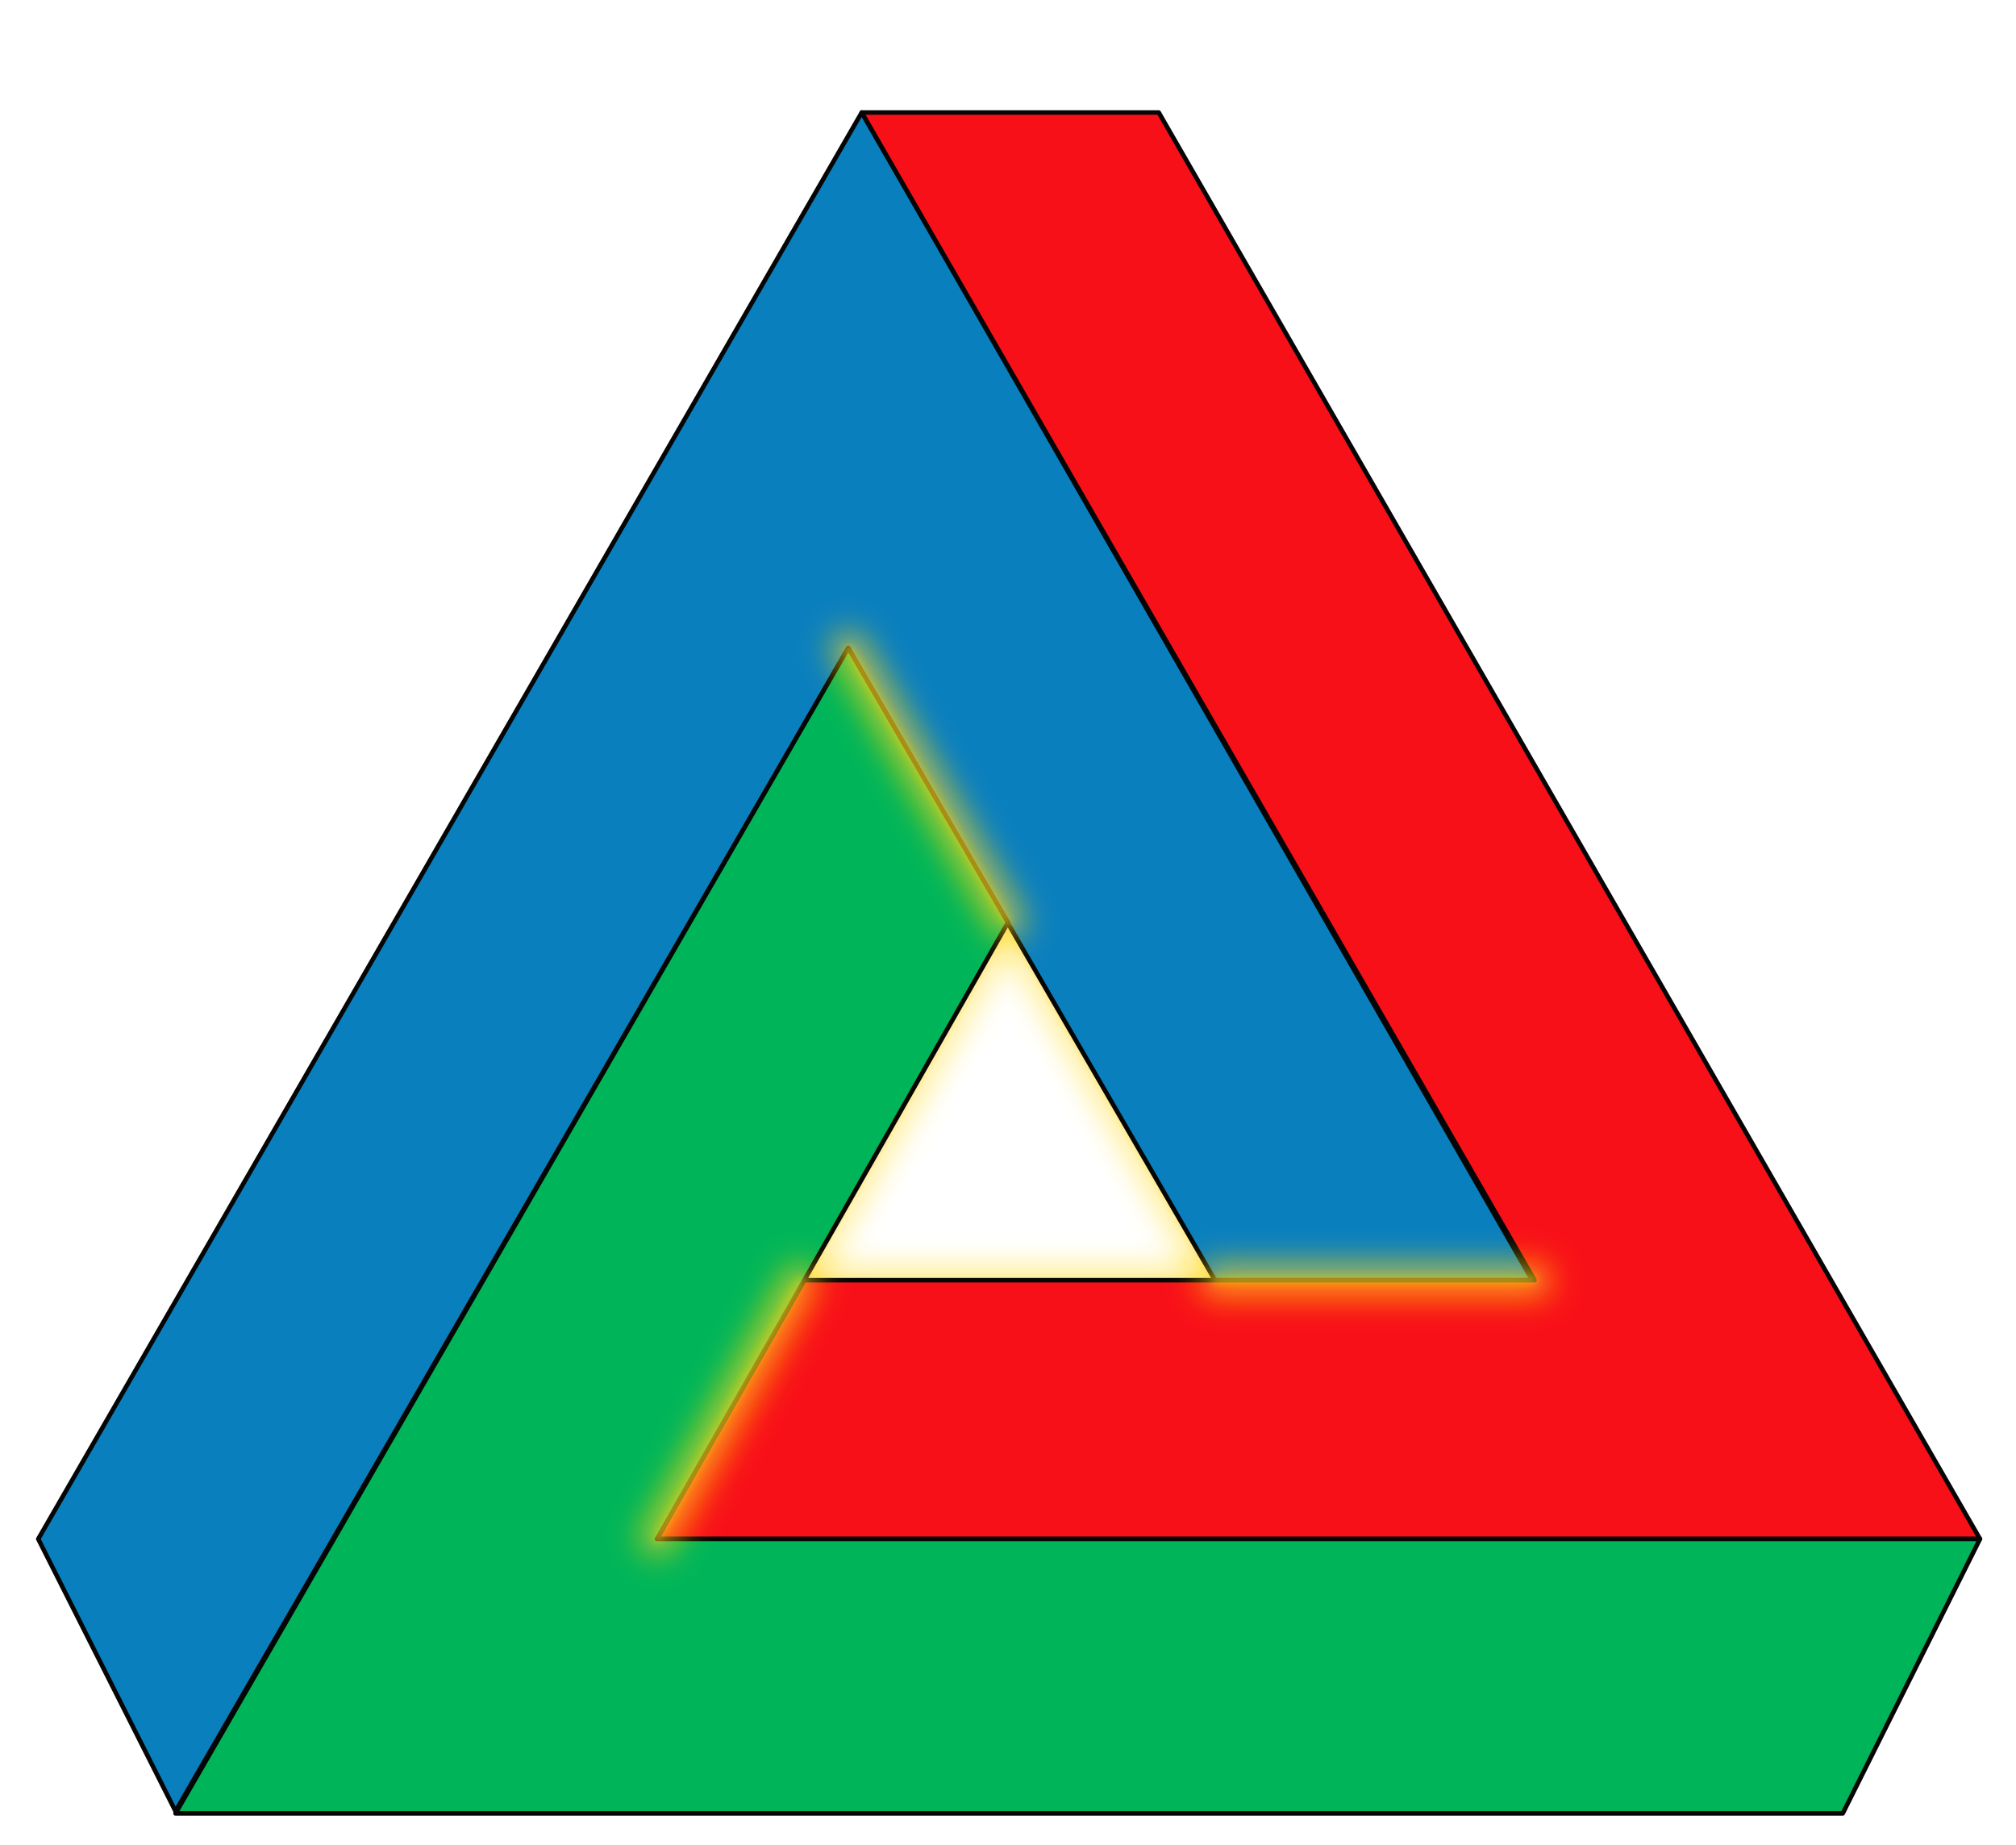
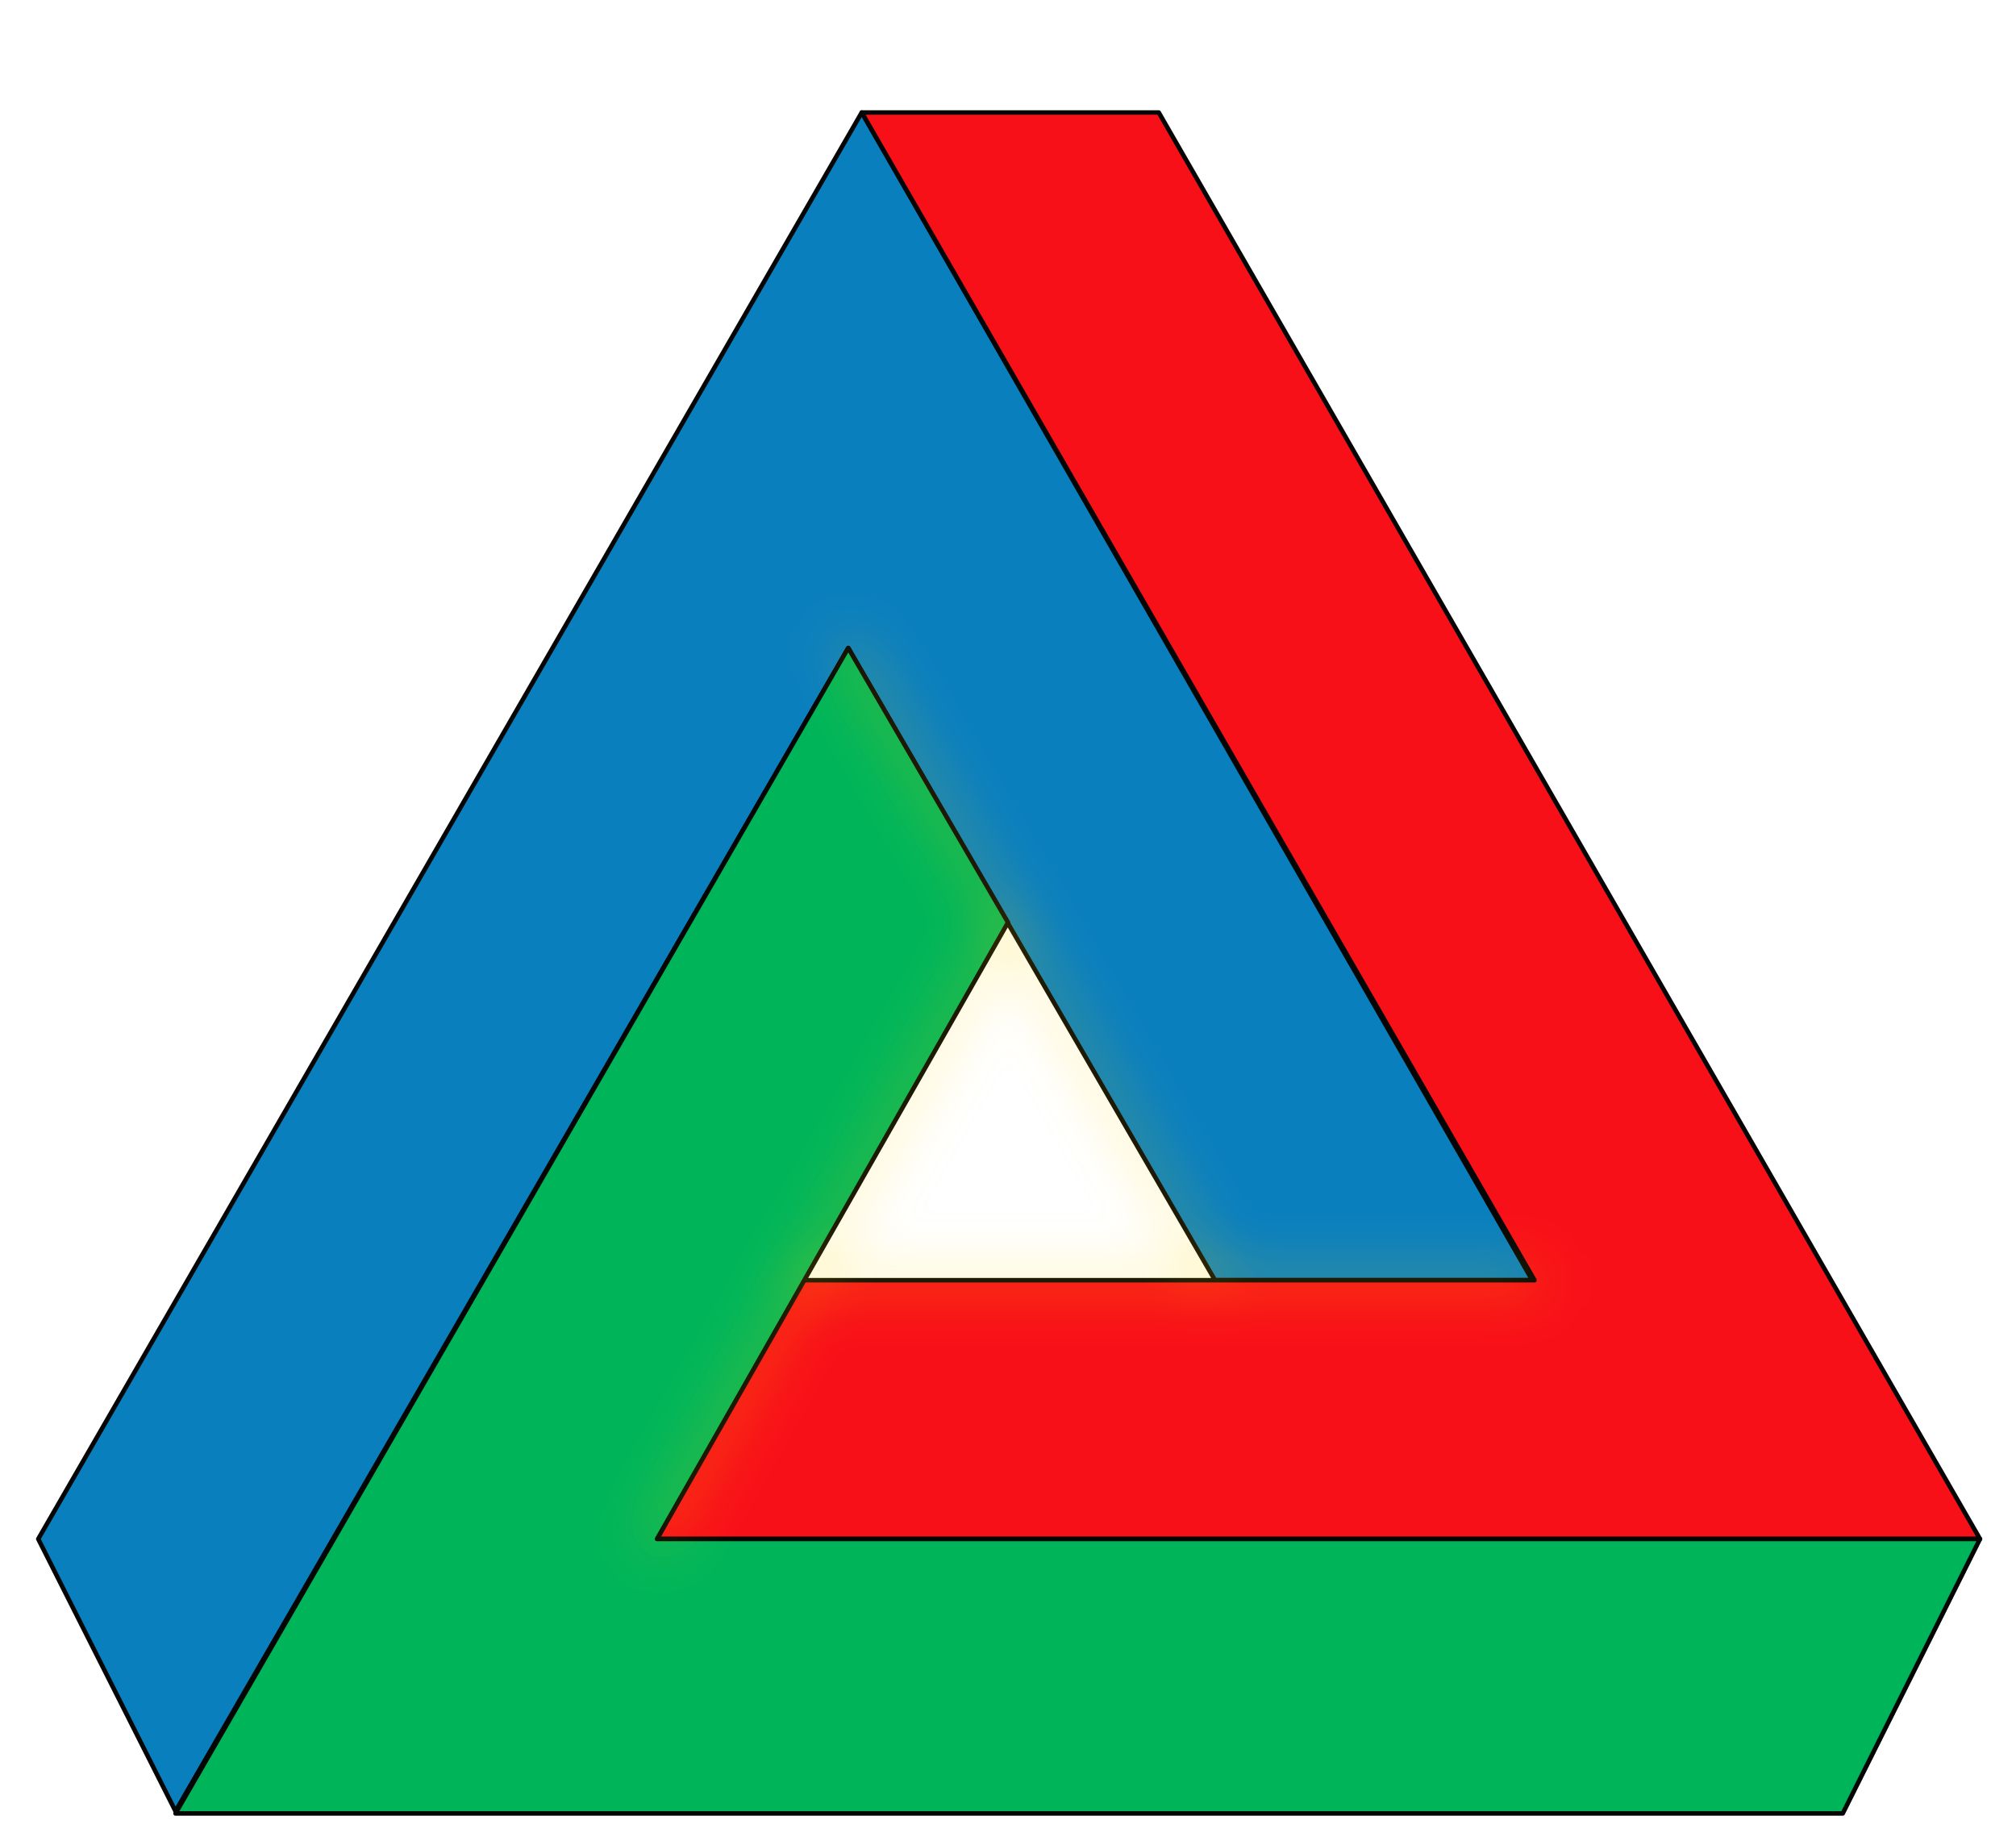
<svg xmlns="http://www.w3.org/2000/svg" viewBox="0 0 896 820" role="img" aria-labelledby="title desc">
  <defs>
-     <clipPath id="inner-void">
-       <path d="M 448 410 L 540 569 L 356 569 Z" />
-     </clipPath>
-     <filter id="soft-glow" x="-80%" y="-80%" width="260%" height="260%">
-       <feGaussianBlur stdDeviation="7" />
-     </filter>
-     <filter id="edge-glow" x="-80%" y="-80%" width="260%" height="260%">
-       <feGaussianBlur stdDeviation="2" />
+     <filter id="soft-glow" x="-100%" y="-100%" width="300%" height="300%">
+       <feGaussianBlur stdDeviation="12" />
    </filter>
    <style>
      .face { stroke: #050505; stroke-width: 2; stroke-linejoin: round; }
      
    </style>
  </defs>
-   <g id="inner-edge-glow" class="cycle-glow" clip-path="url(#inner-void)" fill="none" stroke="#FFD619" stroke-linecap="round">
-     <g stroke-width="10" stroke-opacity="0.55" filter="url(#soft-glow)">
-       <path d="M 448 410 L 356 569" />
-       <path d="M 448 410 L 540 569" />
-       <path d="M 356 569 L 540 569" />
-     </g>
-     <g stroke-width="3" stroke-opacity="0.45" filter="url(#edge-glow)">
-       <path d="M 448 410 L 356 569" />
-       <path d="M 448 410 L 540 569" />
-       <path d="M 356 569 L 540 569" />
-     </g>
-   </g>
  <path id="left" class="face cycle-left" fill="#0A7FBE" d="M 383 50 L 681 569 L 540 569 L 377 288 L 78 805 L 17 684 Z" />
  <path id="right" class="face cycle-right" fill="#F81018" d="M 383 50 L 515 50 L 880 684 L 292 684 L 356 569 L 682 569 Z" />
  <path id="base" class="face cycle-base" fill="#00B559" d="M 377 288 L 448 410 L 292 684 L 880 684 L 819 806 L 78 806 Z" />
-   <g id="extended-edge-glow" class="cycle-glow" fill="none" stroke="#FFD619" stroke-linecap="round">
-     <g stroke-width="15" stroke-opacity="0.70" filter="url(#soft-glow)">
-       <path d="M 356 569 L 292 684" />
-       <path d="M 377 288 L 448 410" />
-       <path d="M 540 569 L 682 569" />
-     </g>
-     <g stroke-width="3" stroke-opacity="0.52" filter="url(#edge-glow)">
-       <path d="M 356 569 L 292 684" />
-       <path d="M 377 288 L 448 410" />
-       <path d="M 540 569 L 682 569" />
-     </g>
+   <g id="hidden-face-glow" class="cycle-glow" fill="none" stroke="#FFD619" stroke-linecap="round" stroke-width="7" stroke-opacity="0.40" filter="url(#soft-glow)">
+     <path d="M 448 410 L 292 684" />
+     <path d="M 377 288 L 540 569" />
+     <path d="M 356 569 L 682 569" />
  </g>
</svg>
